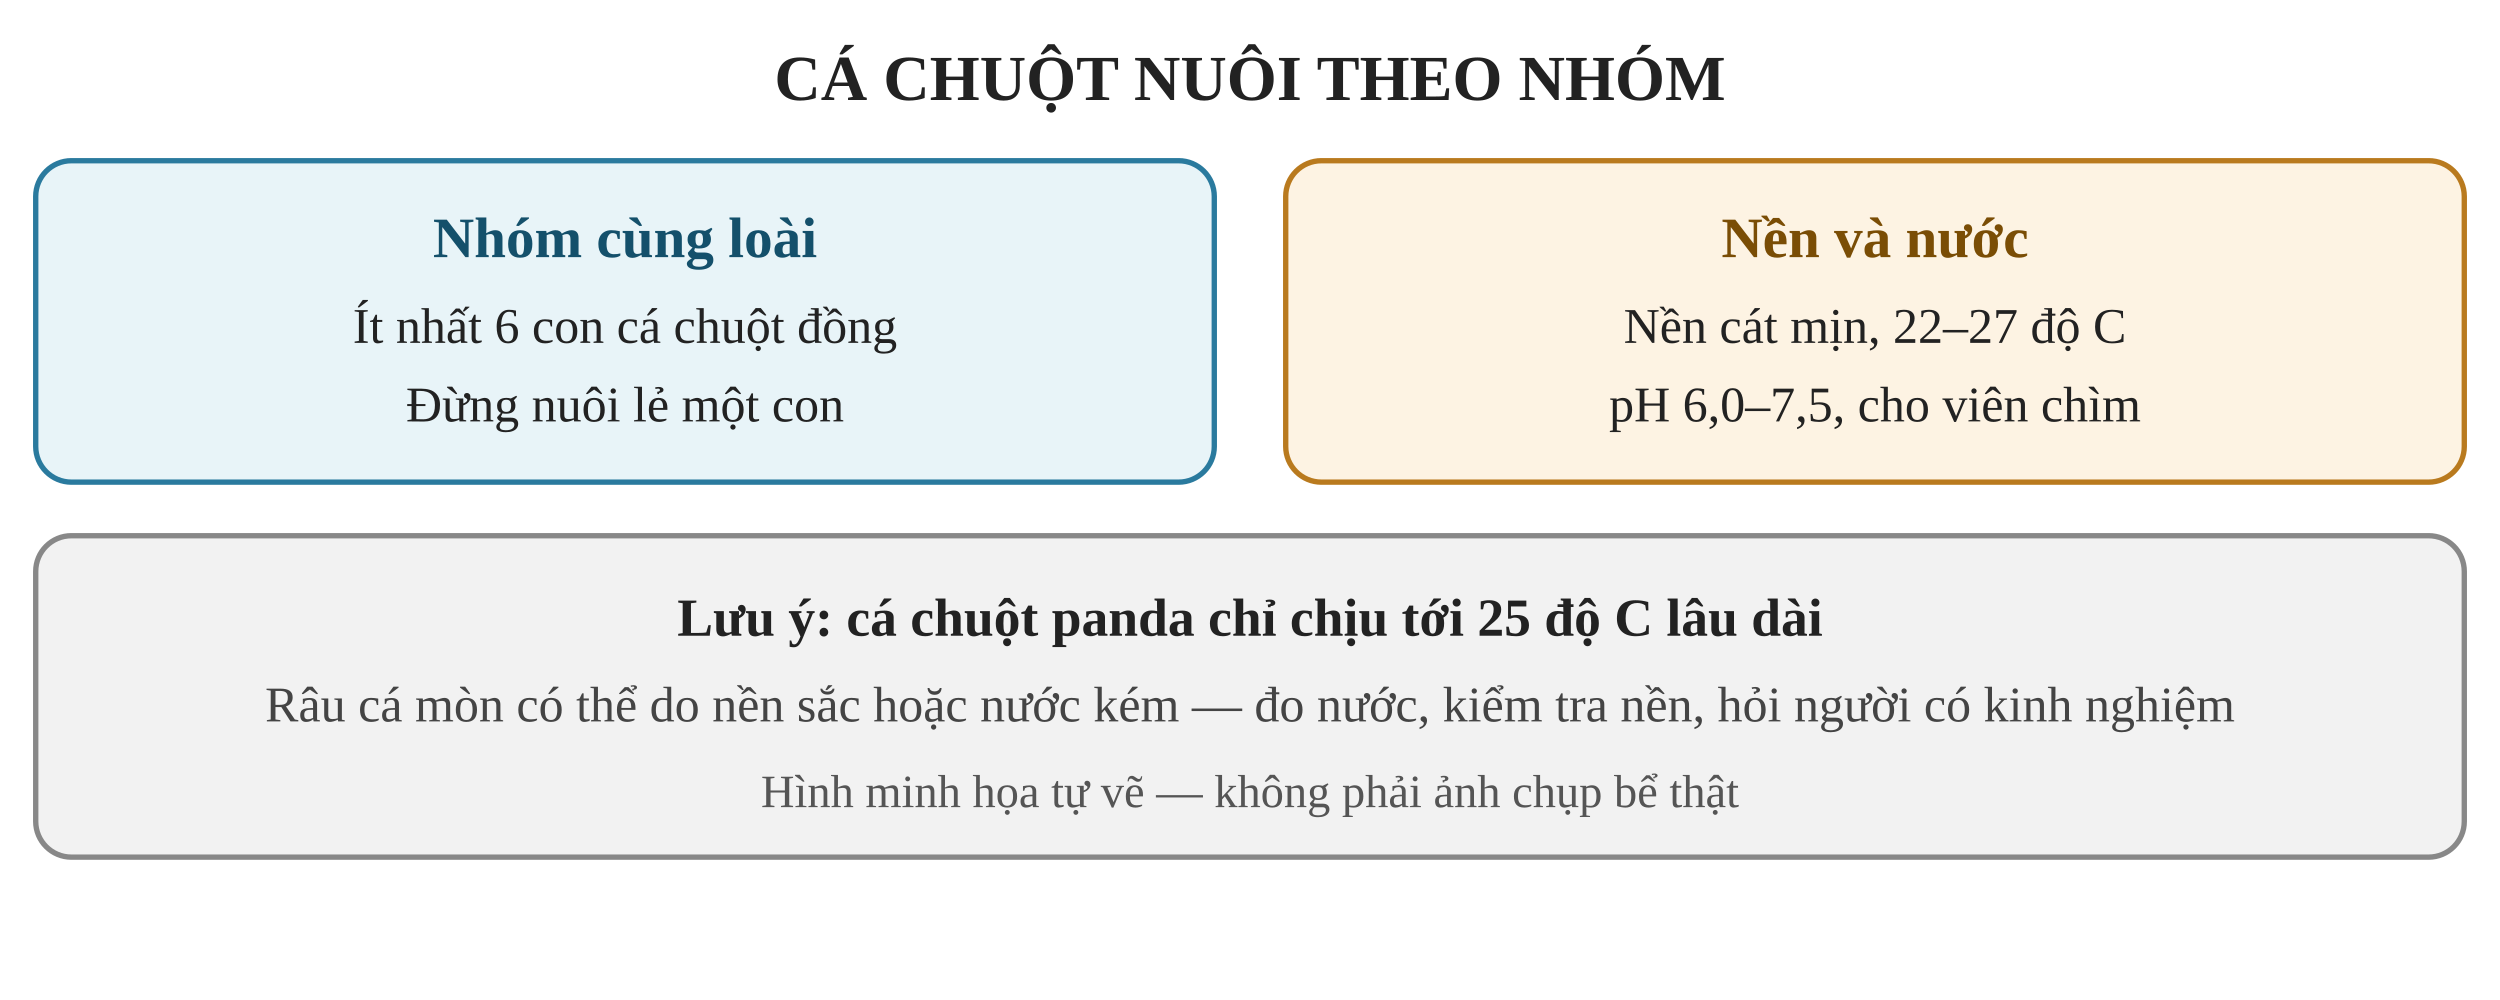
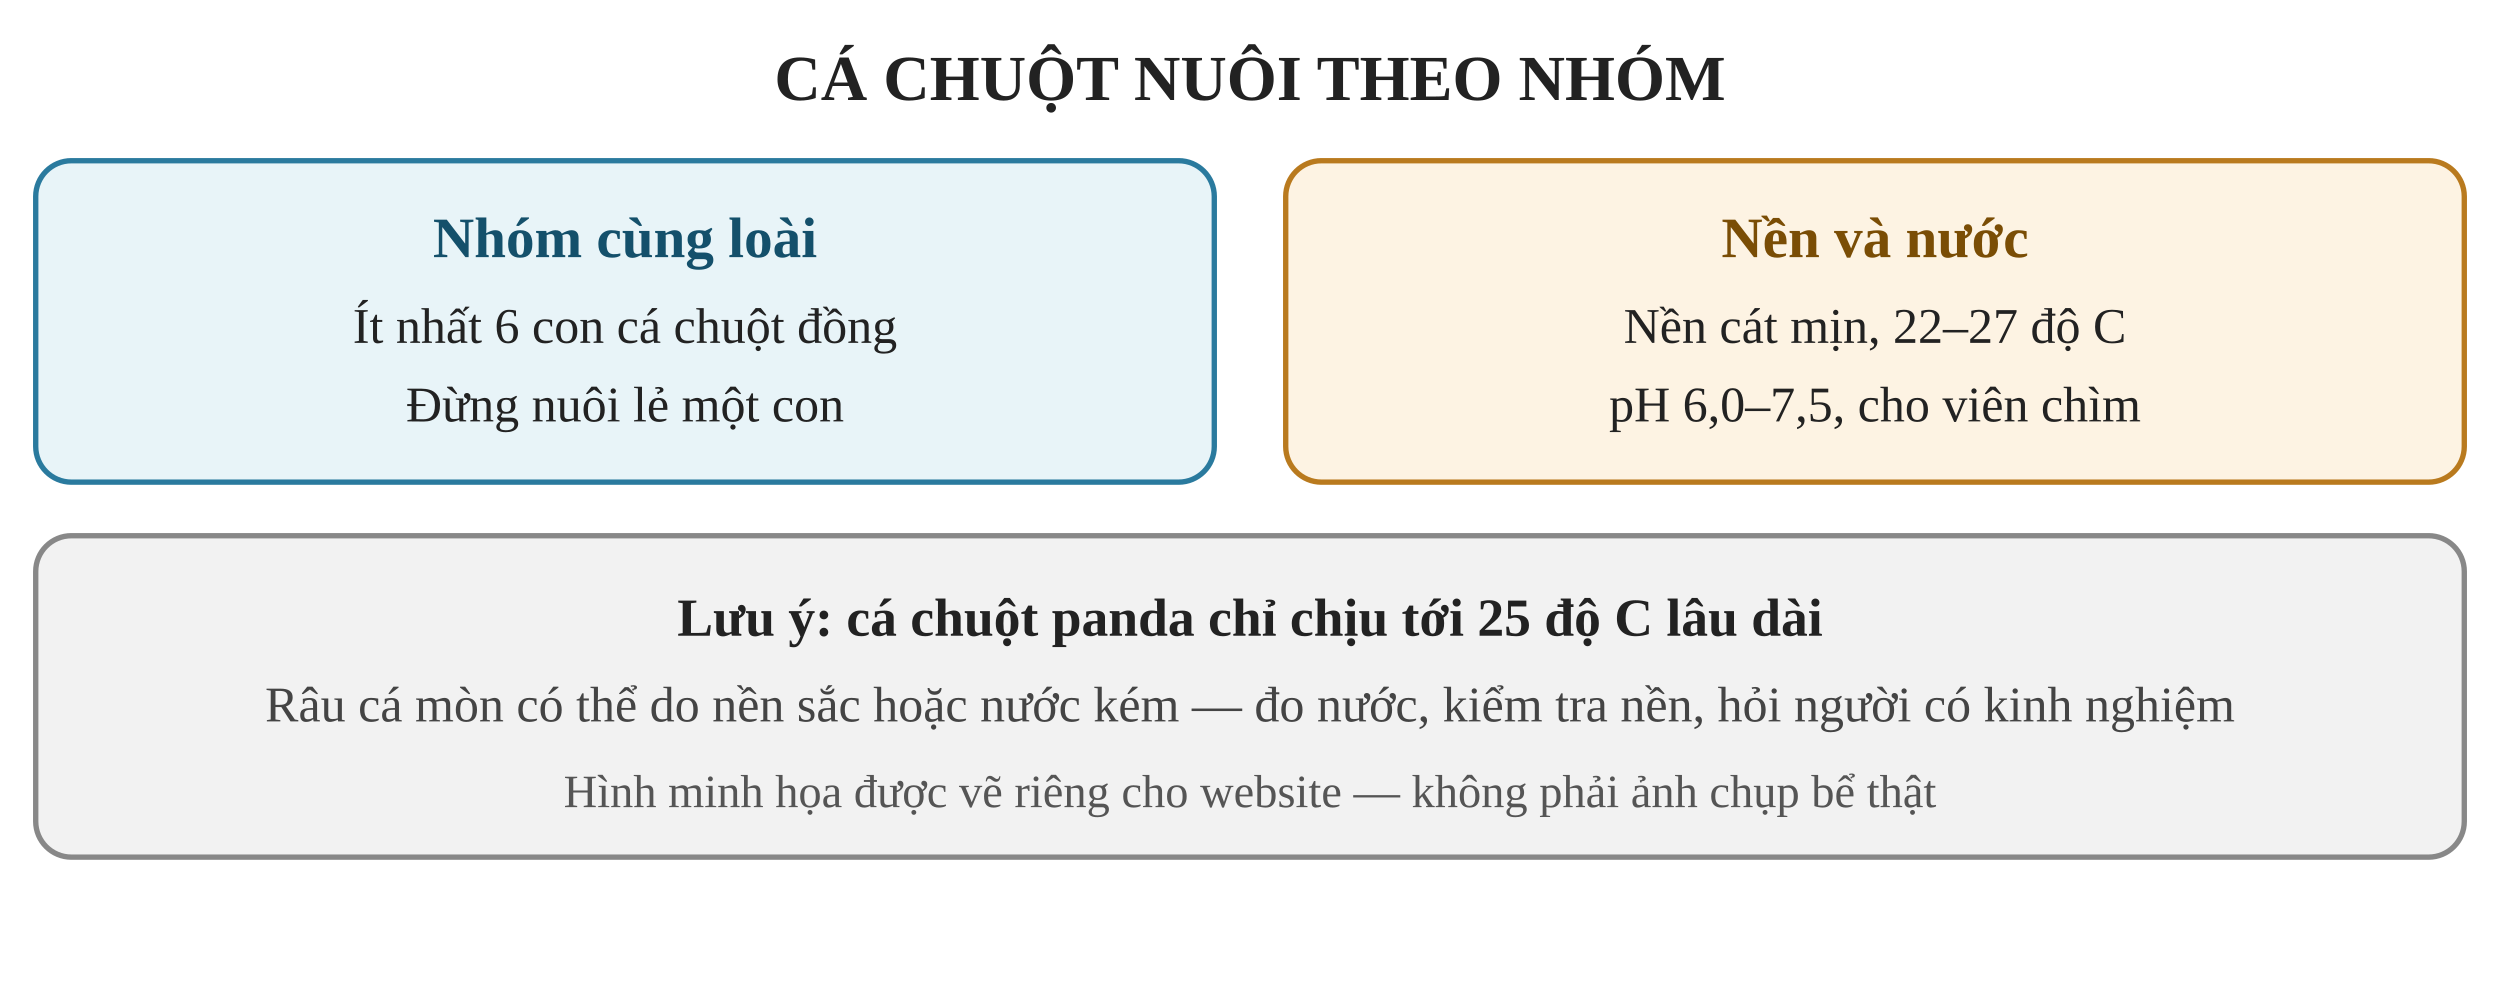
<svg xmlns="http://www.w3.org/2000/svg" width="700" height="280" viewBox="0 0 700 280" role="img">
  <text x="350" y="28" text-anchor="middle" font-size="18" font-weight="bold" fill="#222">CÁ CHUỘT NUÔI THEO NHÓM</text>
  <rect x="10" y="45" width="330" height="90" rx="10" fill="#e8f4f8" stroke="#2a7a9e" stroke-width="1.5" />
  <text x="175" y="72" text-anchor="middle" font-size="16" font-weight="bold" fill="#14506b">Nhóm cùng loài</text>
  <text x="175" y="96" text-anchor="middle" font-size="14" fill="#222">Ít nhất 6 con cá chuột đồng</text>
  <text x="175" y="118" text-anchor="middle" font-size="14" fill="#222">Đừng nuôi lẻ một con</text>
  <rect x="360" y="45" width="330" height="90" rx="10" fill="#fdf3e3" stroke="#b97a1e" stroke-width="1.5" />
  <text x="525" y="72" text-anchor="middle" font-size="16" font-weight="bold" fill="#7a4d05">Nền và nước</text>
  <text x="525" y="96" text-anchor="middle" font-size="14" fill="#222">Nền cát mịn, 22–27 độ C</text>
  <text x="525" y="118" text-anchor="middle" font-size="14" fill="#222">pH 6,0–7,5, cho viên chìm</text>
  <rect x="10" y="150" width="680" height="90" rx="10" fill="#f2f2f2" stroke="#888" stroke-width="1.5" />
  <text x="350" y="178" text-anchor="middle" font-size="15" font-weight="bold" fill="#222">Lưu ý: cá chuột panda chỉ chịu tới 25 độ C lâu dài</text>
  <text x="350" y="202" text-anchor="middle" font-size="14" fill="#444">Râu cá mòn có thể do nền sắc hoặc nước kém — đo nước, kiểm tra nền, hỏi người có kinh nghiệm</text>
-   <text x="350" y="226" text-anchor="middle" font-size="13" fill="#555">Hình minh họa tự vẽ — không phải ảnh chụp bể thật</text>
+   <text x="350" y="226" text-anchor="middle" font-size="13" fill="#555">Hình minh họa được vẽ riêng cho website — không phải ảnh chụp bể thật</text>
</svg>
